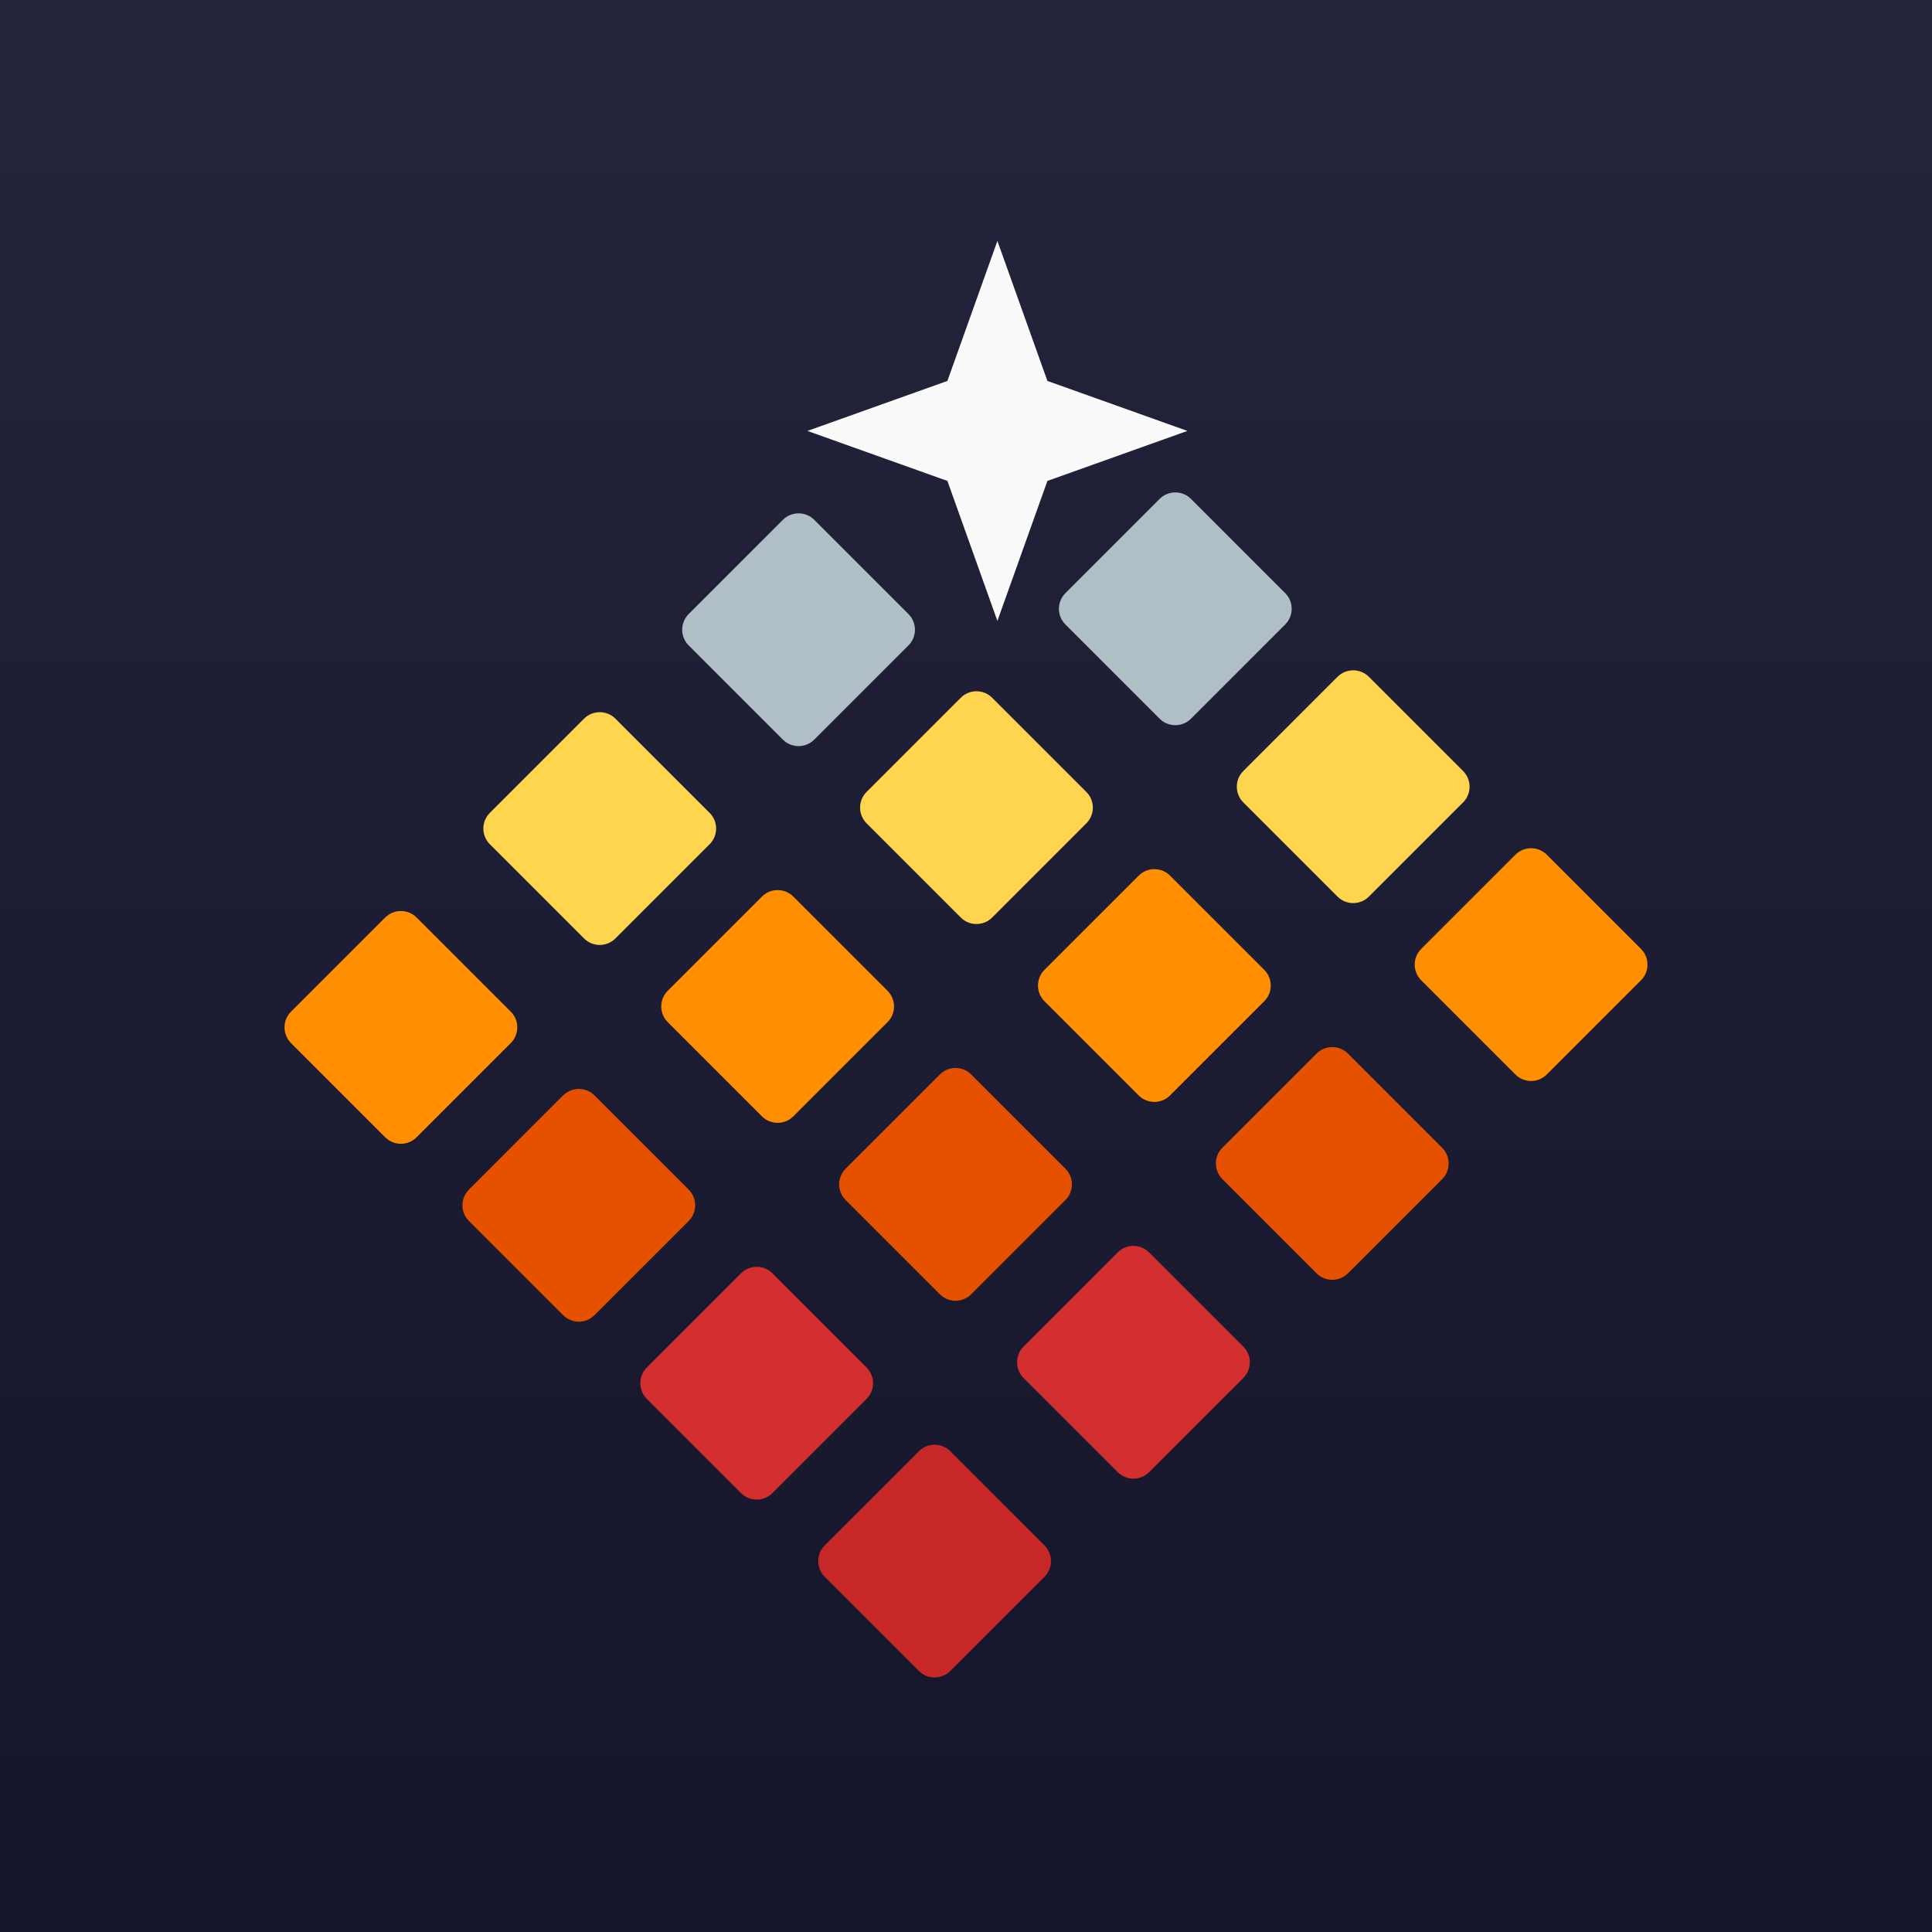
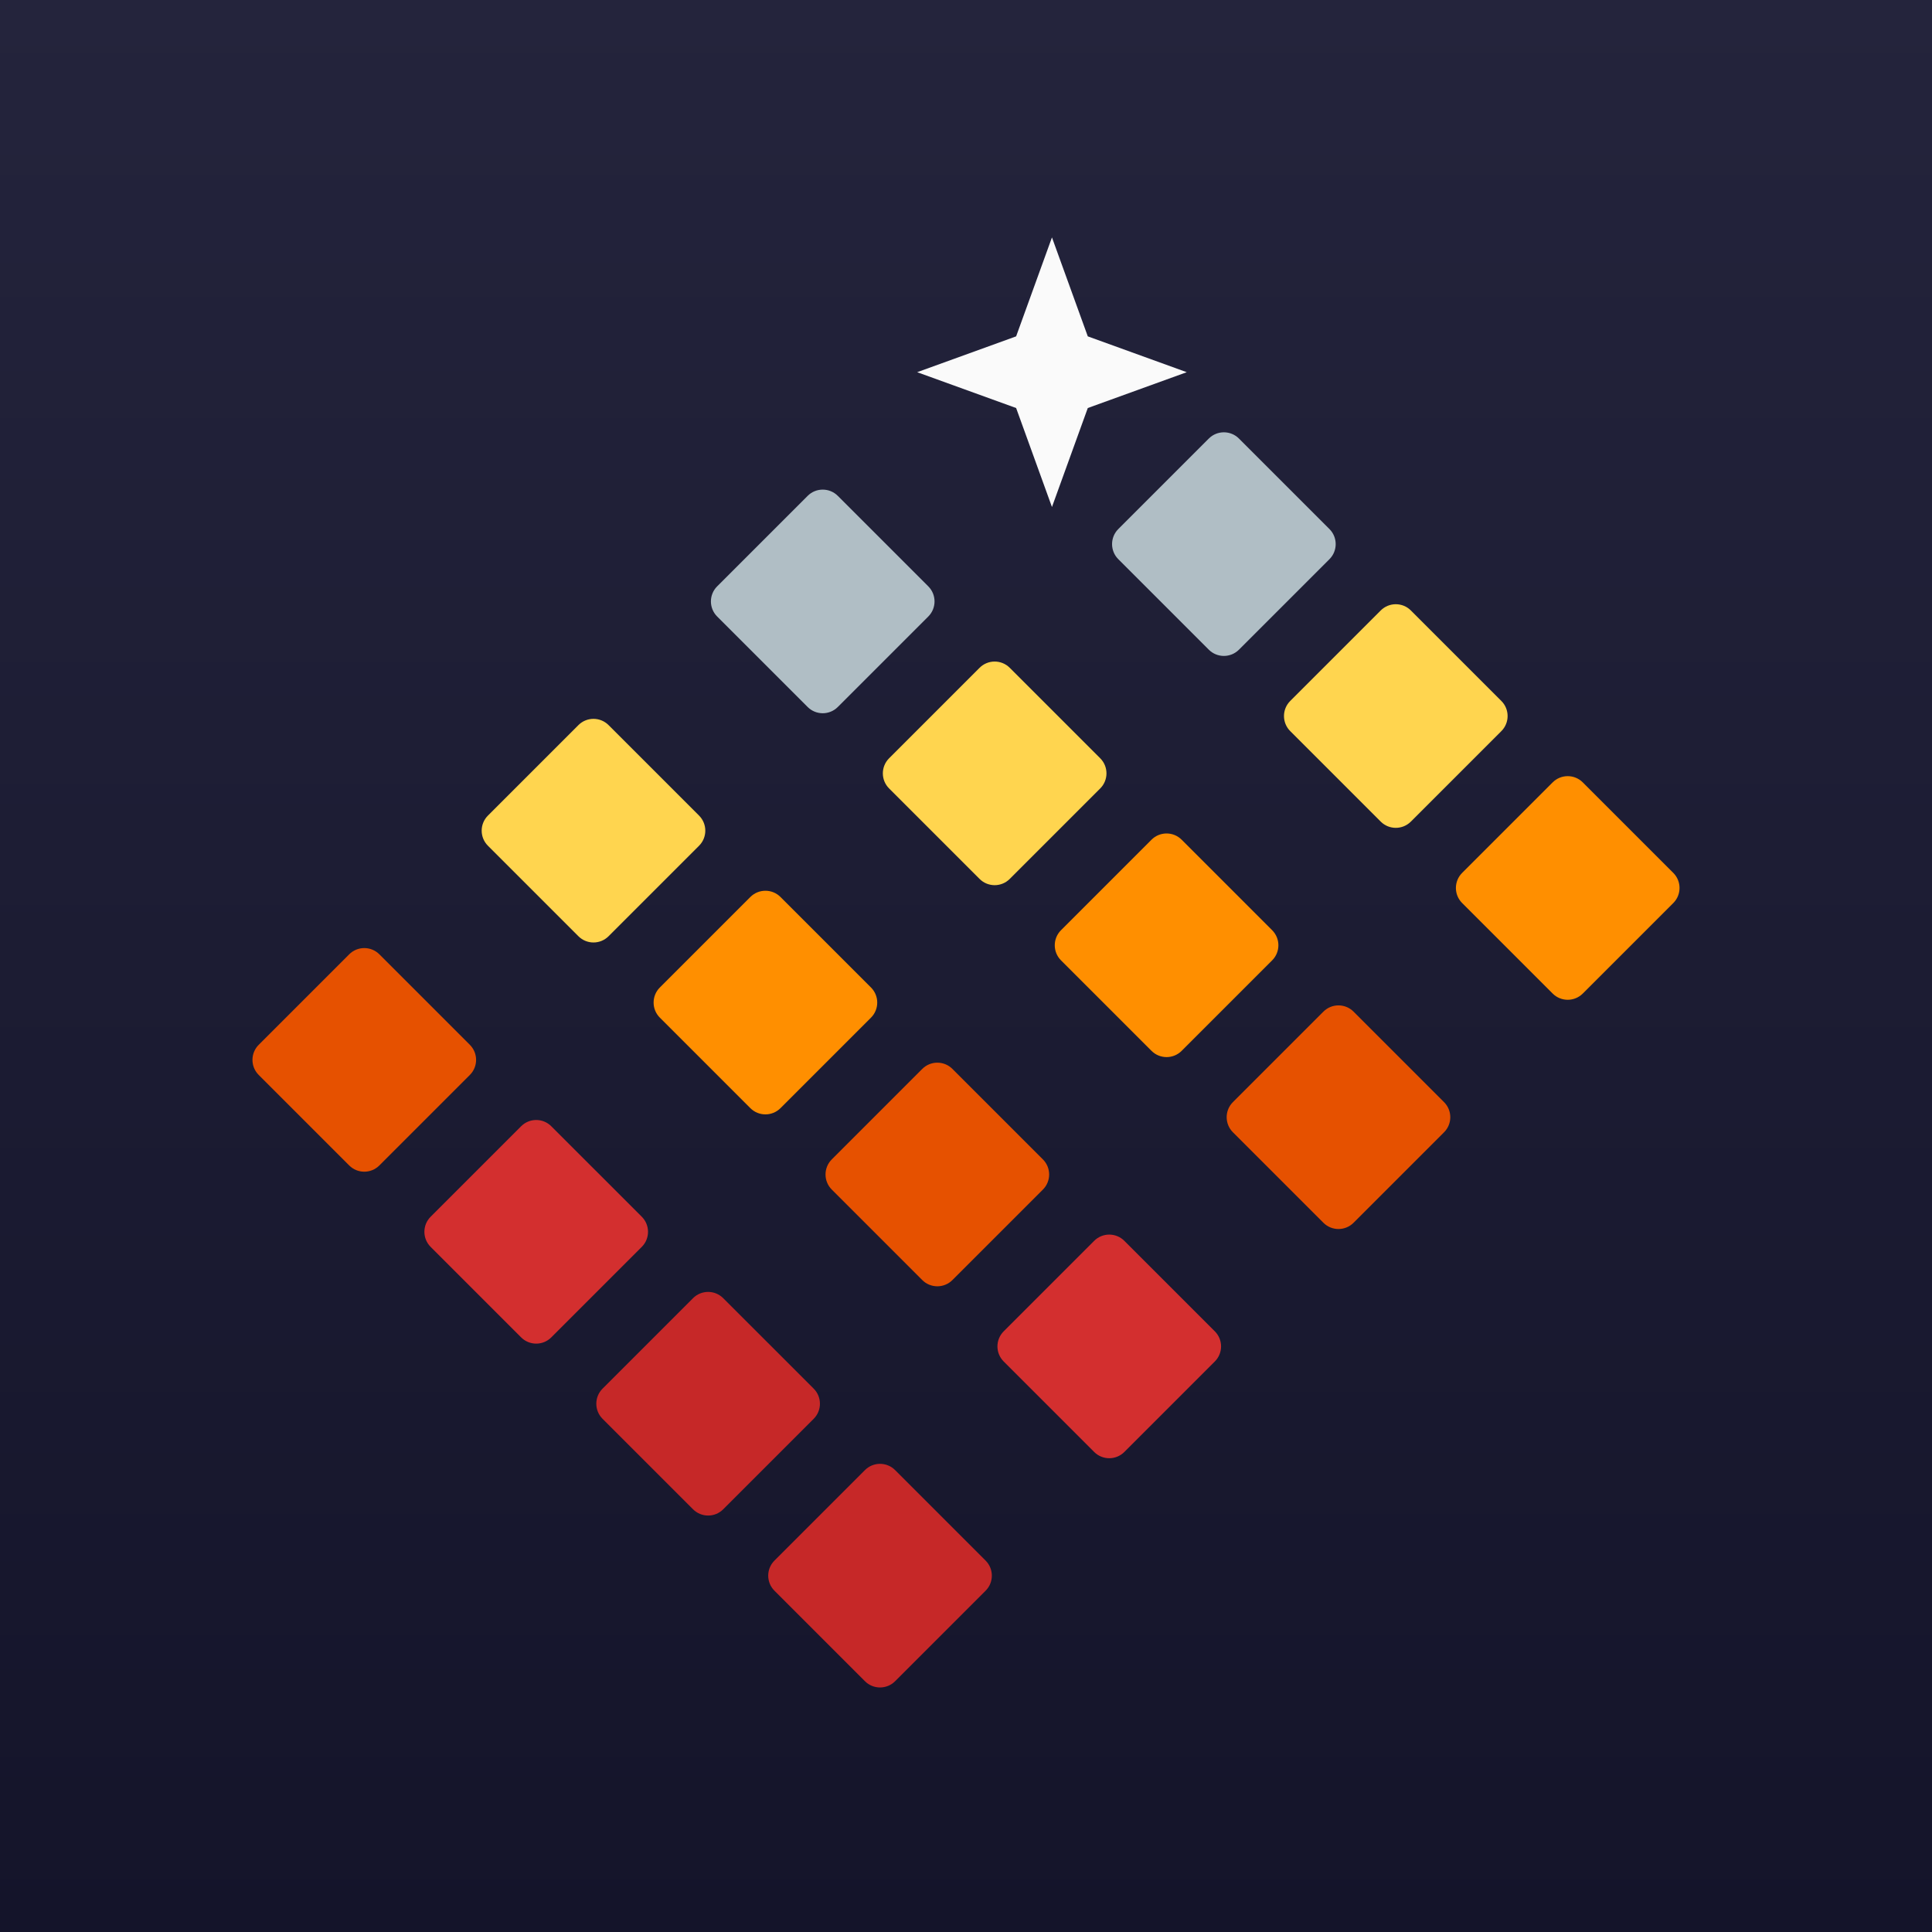
<svg xmlns="http://www.w3.org/2000/svg" viewBox="0 0 1024 1024" width="1024" height="1024">
  <defs>
    <linearGradient id="bg" x1="0" y1="0" x2="0" y2="1">
      <stop offset="0" stop-color="#24243C" />
      <stop offset="1" stop-color="#14142A" />
    </linearGradient>
  </defs>
  <rect width="1024" height="1024" fill="url(#bg)" />
-   <g transform="translate(512,512) scale(5.3) translate(-100,-100)">
-     <g transform="translate(100,103) rotate(-45) scale(0.74) translate(-94,-103)">
-       <rect x="25" y="40" width="24" height="24" rx="3" fill="#FF8F00" />
-       <rect x="25" y="74" width="24" height="24" rx="3" fill="#E65100" />
-       <rect x="25" y="108" width="24" height="24" rx="3" fill="#D32F2F" />
-       <rect x="25" y="142" width="24" height="24" rx="3" fill="#C62828" />
-       <rect x="63" y="40" width="24" height="24" rx="3" fill="#FFD54F" />
-       <rect x="63" y="74" width="24" height="24" rx="3" fill="#FF8F00" />
-       <rect x="63" y="108" width="24" height="24" rx="3" fill="#E65100" />
-       <rect x="63" y="142" width="24" height="24" rx="3" fill="#D32F2F" />
-       <rect x="101" y="74" width="24" height="24" rx="3" fill="#FFD54F" />
-       <rect x="101" y="108" width="24" height="24" rx="3" fill="#FF8F00" />
-       <rect x="101" y="142" width="24" height="24" rx="3" fill="#E65100" />
-       <rect x="139" y="108" width="24" height="24" rx="3" fill="#FFD54F" />
-       <rect x="139" y="142" width="24" height="24" rx="3" fill="#FF8F00" />
-       <rect x="101" y="40" width="24" height="24" rx="3" fill="#B0BEC5" />
-       <rect x="139" y="74" width="24" height="24" rx="3" fill="#B0BEC5" />
-     </g>
-     <path fill="#FAFAFA" d="M103.14,27.49 L108.14,41.49 L122.14,46.49 L108.14,51.49 L103.14,65.49 L98.14,51.49 L84.14,46.49 L98.14,41.49 Z" />
-   </g>
+   <rect x="147.86" y="516.55" width="90.43" height="90.43" rx="11.30" fill="#E65100" transform="rotate(-45 193.07 561.76)" />
+   <rect x="238.98" y="607.67" width="90.43" height="90.43" rx="11.30" fill="#D32F2F" transform="rotate(-45 284.20 652.88)" />
+   <rect x="330.10" y="698.79" width="90.43" height="90.43" rx="11.30" fill="#C62828" transform="rotate(-45 375.32 744.00)" />
+   <rect x="421.22" y="789.91" width="90.43" height="90.43" rx="11.30" fill="#C62828" transform="rotate(-45 466.44 835.13)" />
+   <rect x="269.35" y="395.05" width="90.43" height="90.43" rx="11.30" fill="#FFD54F" transform="rotate(-45 314.57 440.27)" />
+   <rect x="360.48" y="486.17" width="90.43" height="90.43" rx="11.30" fill="#FF8F00" transform="rotate(-45 405.69 531.39)" />
+   <rect x="451.60" y="577.29" width="90.43" height="90.43" rx="11.30" fill="#E65100" transform="rotate(-45 496.81 622.51)" />
+   <rect x="542.72" y="668.41" width="90.43" height="90.43" rx="11.30" fill="#D32F2F" transform="rotate(-45 587.93 713.63)" />
+   <rect x="390.85" y="273.55" width="90.43" height="90.43" rx="11.30" fill="#B0BEC5" transform="rotate(-45 436.07 318.77)" />
+   <rect x="481.97" y="364.68" width="90.43" height="90.43" rx="11.30" fill="#FFD54F" transform="rotate(-45 527.19 409.89)" />
+   <rect x="573.09" y="455.80" width="90.43" height="90.43" rx="11.30" fill="#FF8F00" transform="rotate(-45 618.31 501.01)" />
+   <rect x="664.21" y="546.92" width="90.43" height="90.43" rx="11.30" fill="#E65100" transform="rotate(-45 709.43 592.14)" />
+   <rect x="603.47" y="243.18" width="90.43" height="90.43" rx="11.30" fill="#B0BEC5" transform="rotate(-45 648.68 288.40)" />
+   <rect x="694.59" y="334.30" width="90.43" height="90.43" rx="11.30" fill="#FFD54F" transform="rotate(-45 739.80 379.52)" />
+   <rect x="785.71" y="425.42" width="90.43" height="90.43" rx="11.30" fill="#FF8F00" transform="rotate(-45 830.93 470.64)" />
+   <path fill="#FAFAFA" d="M557.56,125.83 L576.55,178.28 L629.00,197.27 L576.55,216.26 L557.56,268.72 L538.57,216.26 L486.12,197.27 L538.57,178.28 Z" />
</svg>
